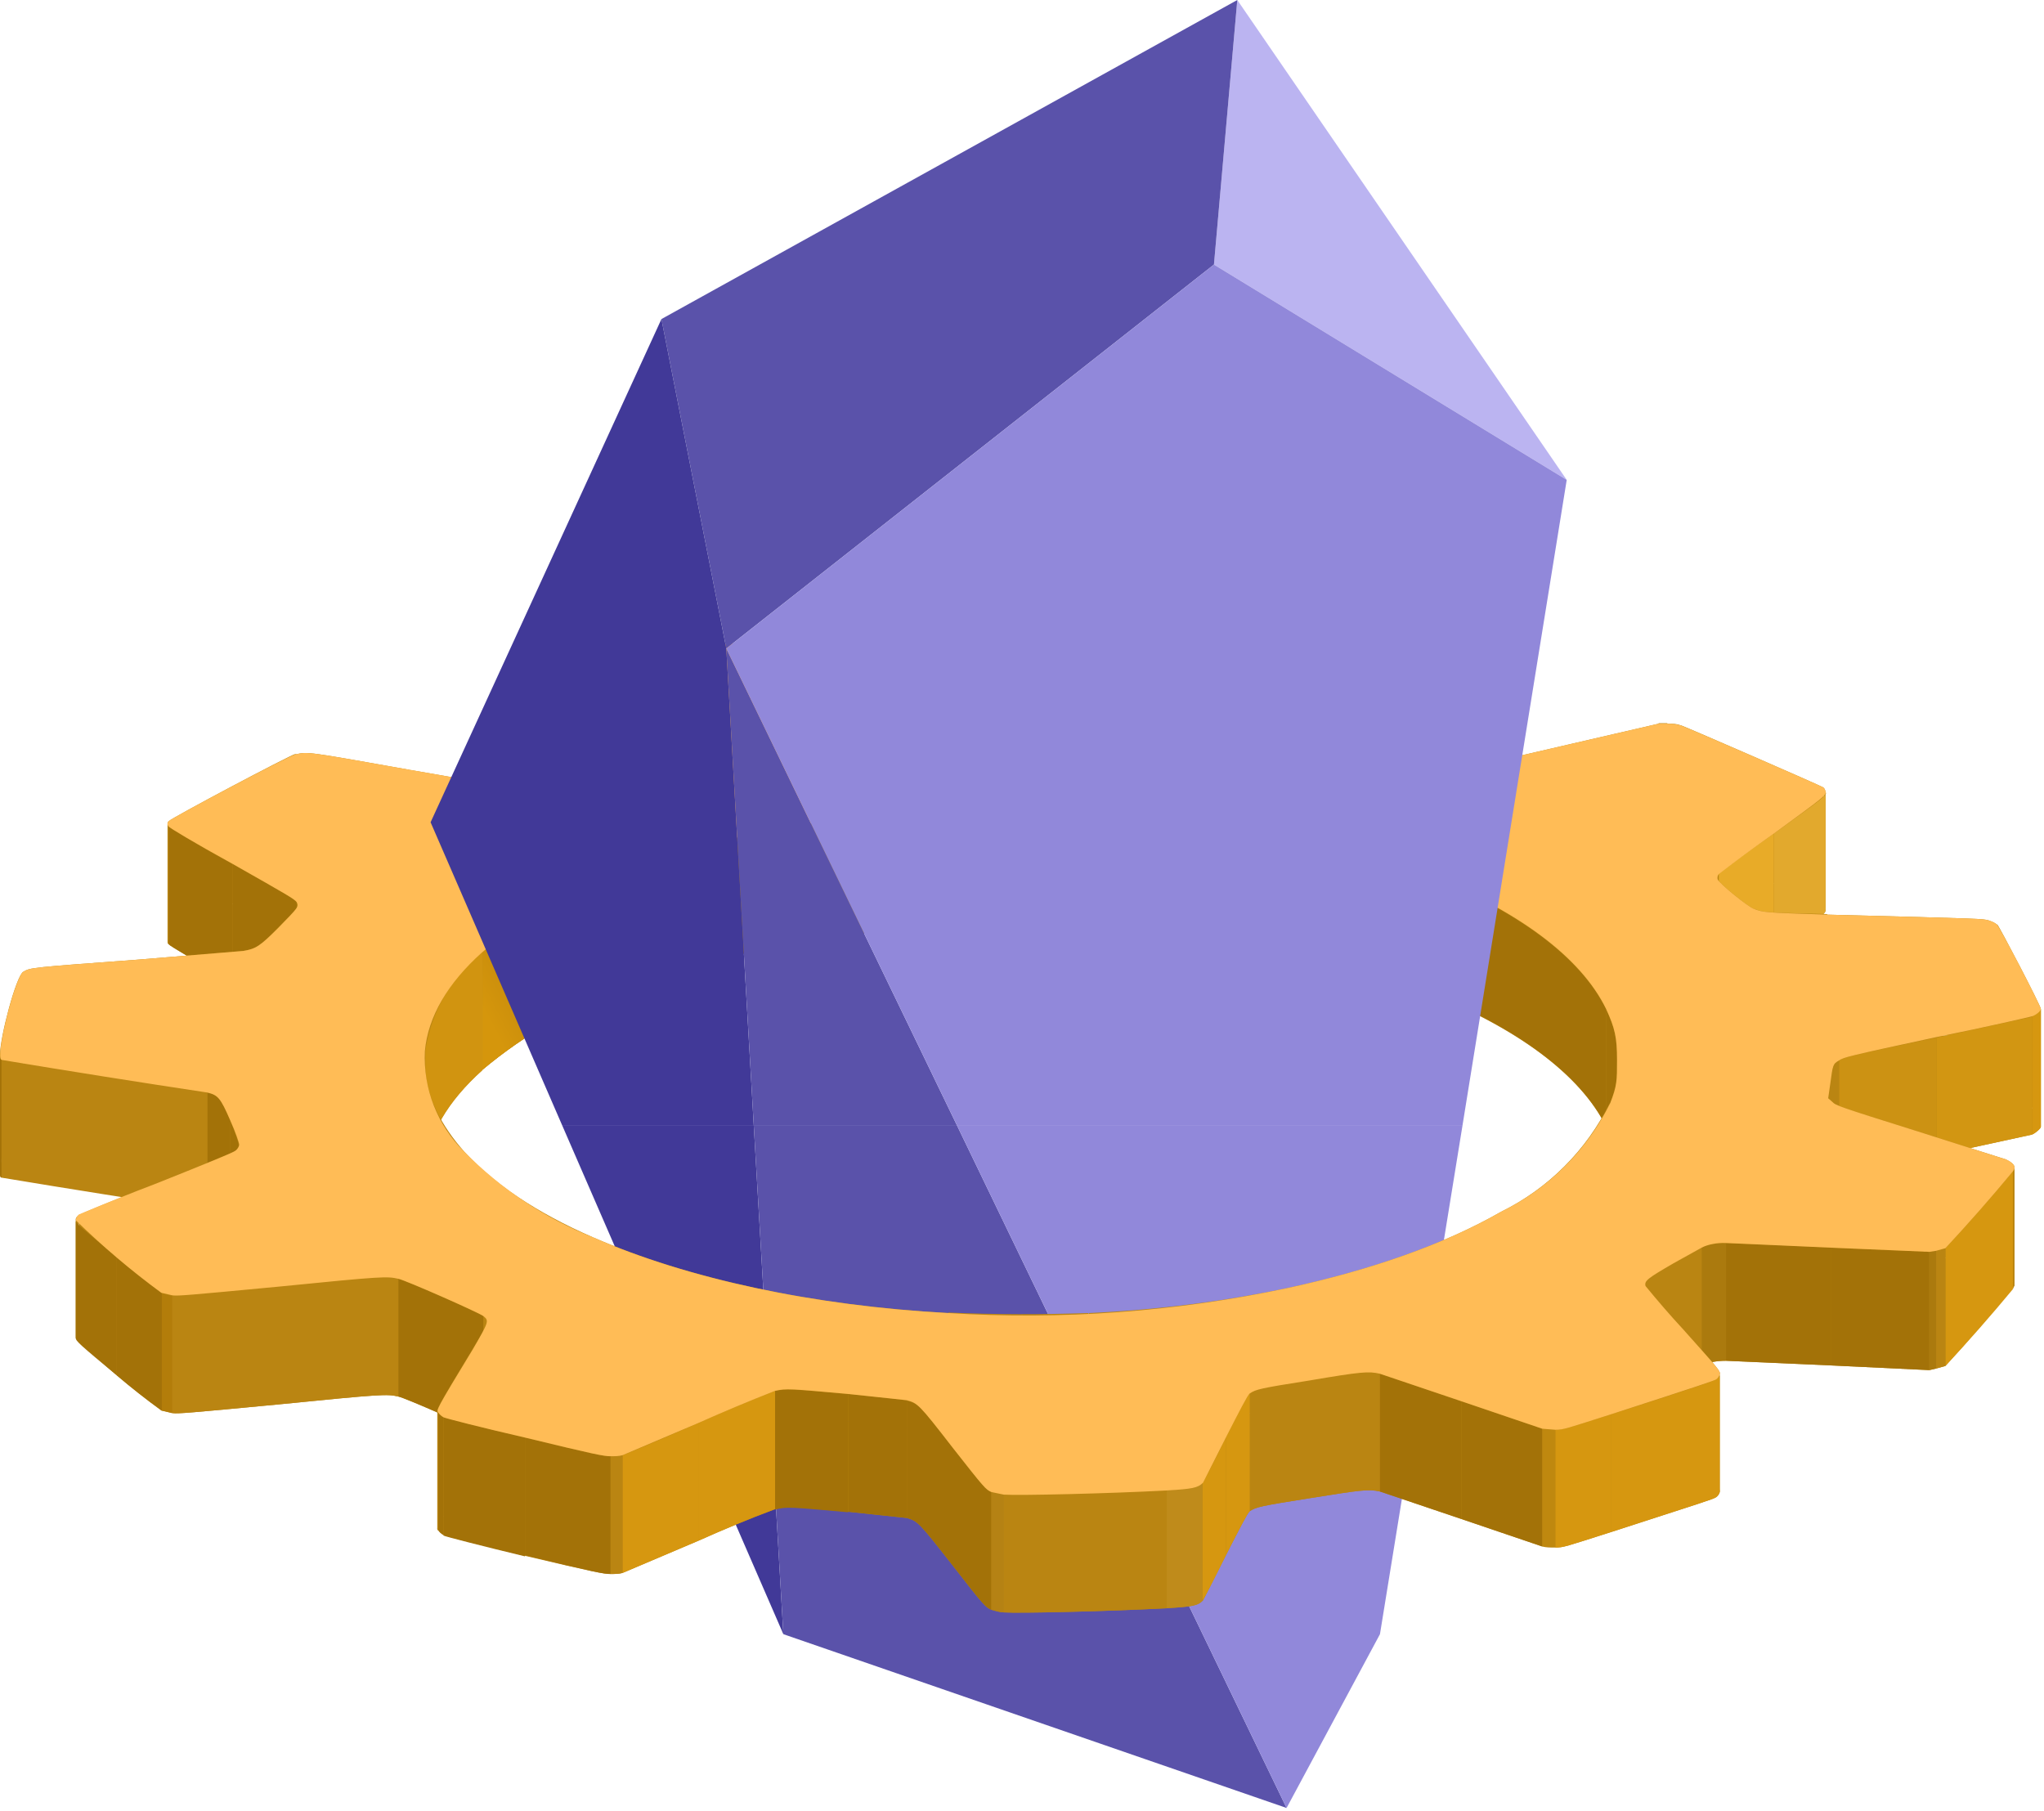
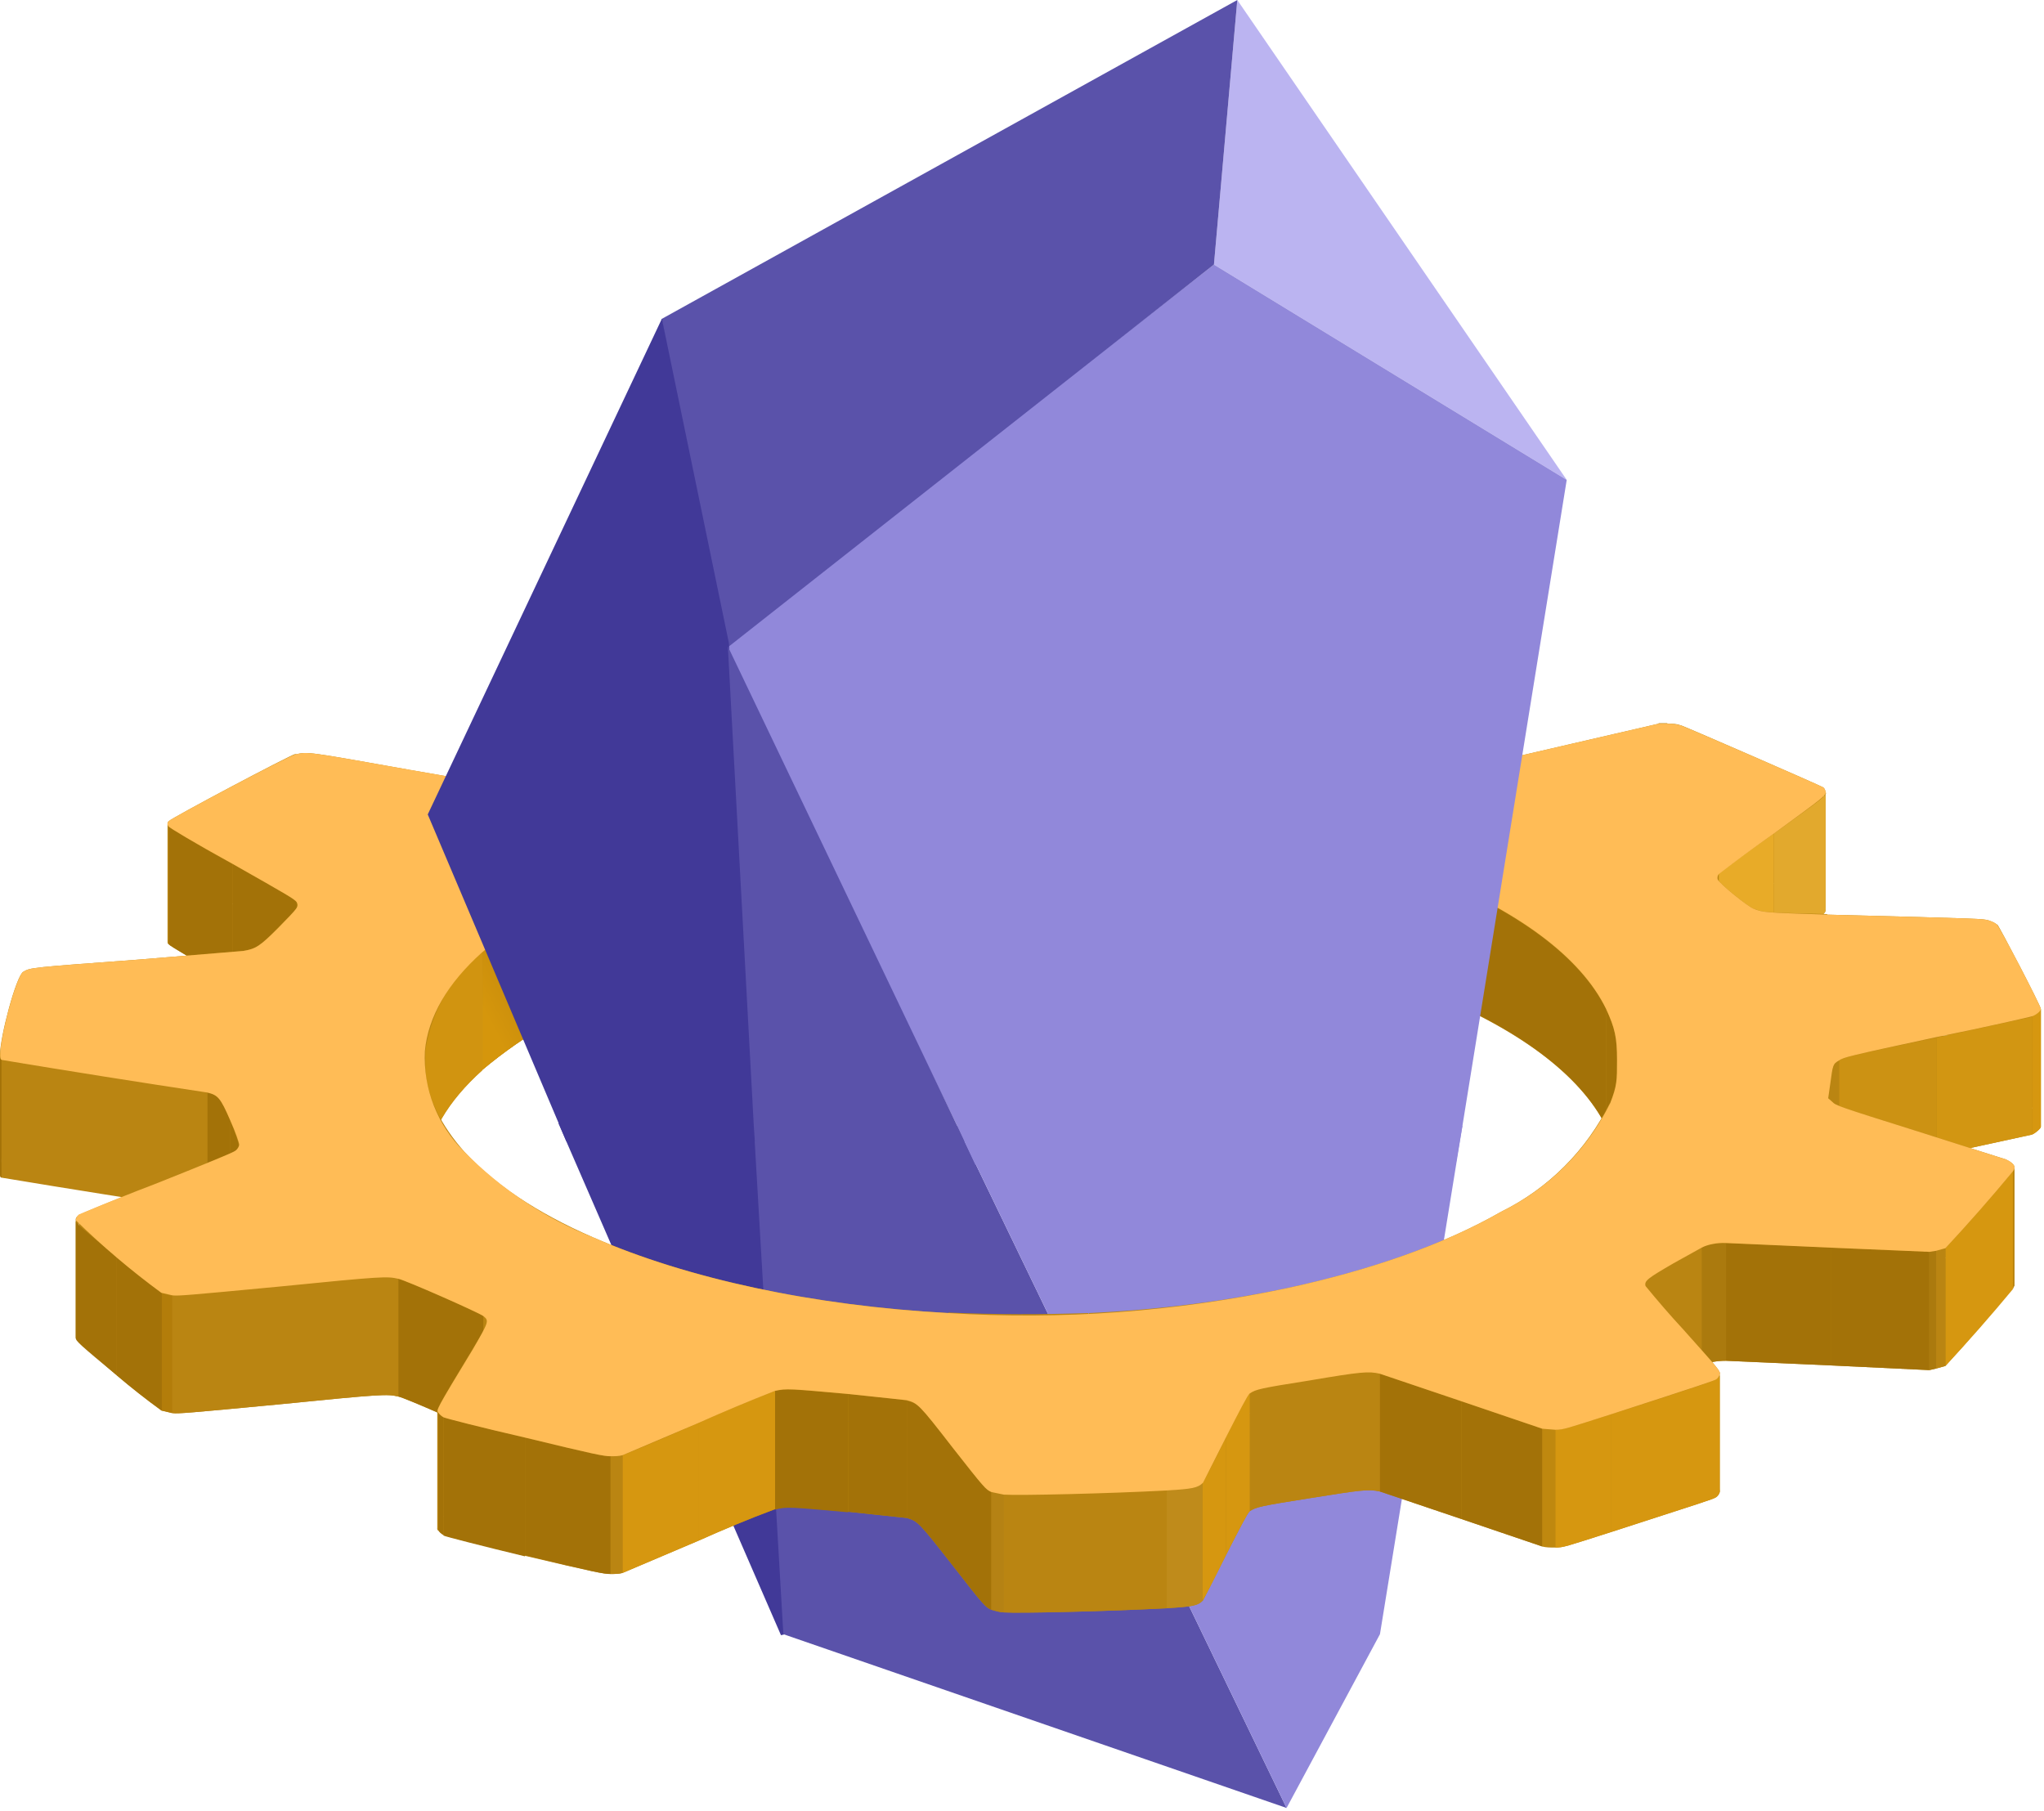
<svg xmlns="http://www.w3.org/2000/svg" width="394" height="349" fill="none">
-   <path fill-rule="evenodd" clip-rule="evenodd" d="M145.3 217h-36.9l42.6 98-5.7-98z" fill="#413998" />
-   <path fill-rule="evenodd" clip-rule="evenodd" d="M184.5 217L248 348.5 151 315l-5.7-98h39.2z" fill="#5A52AA" />
+   <path fill-rule="evenodd" clip-rule="evenodd" d="M145.3 217h-36.9l42.6 98-5.7-98z" fill="#413998" stroke="#413998" />
+   <path d="M248 348.5L151 315l-5.7-98h39.2L248 348.5z" fill="#5A52AA" />
  <path fill-rule="evenodd" clip-rule="evenodd" d="M281.9 217h-97.4L248 348.5l18-33.5 15.9-98z" fill="#9188DA" />
  <path d="M222.3 143.9l-1.7.5c-.4.3-4.7 3.5-9.5 7.4l-9.7 7.6c-1.6 1-1.5 1-10 1.2l-7.7.1-1.6-.3c-1.6-.3-1.8-.4-12.8-7.2l-11.8-7.2a9 9 0 00-4.1-.8c-1.3 0-36 4.9-37.3 5.2-1.4.4-2 1-2 2l.2 1 2.9 15.6-1 .7a115.2 115.2 0 01-14.6 4.6c-2.4.3-2.7.3-22.5-3.2-20.3-3.6-19.7-3.5-22.1-3-1.2.2-24 12.3-24.5 13a1 1 0 00-.2.4c0 .2 0 .3.2.5.2.3 4.7 3 12.3 7.2 10.4 5.9 12 6.9 12.4 7.4l.2.6c0 .5-.8 1.3-3.8 4.3-3.5 3.6-4.3 4.2-6.7 4.5l-20.6 1.7C6 209.2 5.9 209.3 4.5 210c-1.4.8-4.5 12.6-4.5 16 0 .6 0 .9.3 1a2656.8 2656.8 0 0039.7 6.3c2 .5 2.5 1 4.4 5.4 1 2.2 1.7 4.3 1.7 4.6 0 .4-.3.9-.7 1.2-.5.4-5.2 2.3-15.2 6.3a502 502 0 00-15 6c-.4.4-.6.7-.6 1v.1a152.3 152.3 0 0016.5 14l2.2.5c1.2.1 2.6 0 20.5-1.7 20-2 20.8-2 23-1.5 1.2.2 15.5 6.5 16.4 7.2.4.3.7.6.7 1 0 .8-.8 2-2.8 5.3-5.7 9.6-6.8 11.4-6.8 12 0 .1 0 .2.2.3.2.3.5.6 1 .9.4.2 7.4 2 15.7 4 13.6 3.2 15.2 3.5 16.5 3.5.8 0 1.6 0 2.3-.2l14.6-6.2c4.7-2.1 9.7-4.2 14.8-6.1 2.2-.6 2.9-.5 14.1.5l11.3 1.2c2.1.6 2.3.8 8.8 9.1 6.2 8 6.4 8.1 7.5 8.6.7.2 1.7.5 2.4.5 2.8.2 20.2-.2 31.4-.8 5-.3 6-.5 7-1.5l4.4-8.7c2.7-5.3 4.2-8.2 4.6-8.5 1.2-.8 2-1 11.5-2.5 10-1.6 11.4-1.8 13.6-1.3l15.7 5.3 15.6 5.3c.7.2 1.4.2 2.5.2 1.6 0 2-.2 10.8-3 17.9-5.8 19.6-6.3 20.2-6.7.3-.2.6-.6.7-1 .2-.6-.5-1.3-7-8.6a161.5 161.5 0 01-7.3-8.8c0-.7 1-1.4 5.4-4l5.4-3c1.1-.6 3-.9 4.7-.9l20.3.9 18.9.9 1.3-.3 1.8-.5a344 344 0 0013.3-15.5c0-.6-.5-1-1.6-1.5-.7-.3-8.3-2.8-17-5.5-15.6-4.9-15.8-5-16.5-5.7l-.8-.7.4-2.8c.5-3.7.5-3.8 1.7-4.5.9-.6 1.6-.8 18.8-4.4l18.4-4c.7-.3 1.7-1.2 1.7-1.5 0-.6-8-16-8.5-16.3-.3-.3-1-.6-1.6-.8-1.3-.3 0-.3-31.2-1.1-12-.3-12.1-.4-14-1.1-1.3-.5-6.8-5-7-5.7v-.3c0-.3 0-.5.2-.8 3.4-2.6 7-5.2 10.6-7.7 9.6-7 10-7.3 10-8 0-.3-.2-.7-.4-.9-.4-.3-26.1-11.5-27.6-12-.7-.2-1.6-.3-2.5-.3h-1.7l-17.3 4-18.6 4.3c-2.1.3-3.5.1-9.2-1.2-5.8-1.4-6.4-1.6-7.3-2.4-.8-.6-.8-.4-1.5-9.8-.6-7.7-.7-8-1.3-8.5-1.2-1 1-.7-30.3-4l-10.3-.9-1.6.2zm-11.8 34.7c24 1.2 46.4 5.6 64.2 12.5 17.7 7 30 16.1 34.9 26.1 1.7 3.7 2.1 5.5 2.1 9.8 0 4 0 5-1.3 8.3a46 46 0 01-21.1 21c-10.8 6.2-25 11.2-41.2 14.7a241.3 241.3 0 01-65.3 4.8c-26-1.4-50.2-6.6-68.5-14.6a72.5 72.5 0 01-24.8-16.5 25.4 25.4 0 01-7.6-19.4c.6-6.6 4.4-13 11-19a88 88 0 0127.7-15.8c18.6-7 42-11.2 66.7-12.1 4.6-.2 18.7 0 23.2.2z" fill="#BA8512" />
  <path d="M222.3 121.2l1.6-.2v22.7l-1.6.2v-22.7zM220.6 121.7l1.7-.5v22.7l-1.7.5v-22.7z" fill="#BA8512" />
  <path d="M224 121l10.2 1v22.7l-10.3-1V121zM153.4 122.4a9 9 0 014 .9V146a9 9 0 00-4-.8v-22.8zM234.2 122c31.4 3.1 29.1 2.9 30.3 3.8v22.8c-1.2-1 1-.7-30.3-4V122zM116.1 127.7c1.2-.3 36-5.3 37.3-5.3v22.8c-1.3 0-36 4.9-37.3 5.2v-22.7zM211.1 129l9.5-7.3v22.7c-.4.3-4.7 3.5-9.5 7.4V129zM157.5 123.3l11.8 7.2v22.7l-11.8-7.2v-22.7z" fill="#BA8512" />
  <path d="M114.2 129.7c0-1 .5-1.6 2-2v22.7c-1.5.4-2 1-2 2v-22.7zM264.5 125.8c.6.6.7.9 1.3 8.6v22.7c-.6-7.7-.7-8-1.3-8.5v-22.8z" fill="#BA8512" />
  <path d="M114.3 130.8l-.1-1v22.6l.1 1v-22.6zM201.4 136.7l9.7-7.7v22.8l-9.7 7.6v-22.7zM169.3 130.5c11 6.7 11.2 6.8 12.8 7.2v22.7c-1.6-.3-1.8-.4-12.8-7.2v-22.7zM191.3 137.9c8.6-.2 8.5-.1 10.1-1.2v22.7c-1.6 1-1.5 1-10 1.2v-22.7z" fill="#BA8512" />
  <path d="M182.1 137.7l1.6.3v22.7l-1.6-.3v-22.7zM183.7 138l7.6-.1v22.7l-7.6.1V138zM117.2 146.2l-2.9-15.4v22.7l2.9 15.5v-22.8zM265.8 134.4c.7 9.3.7 9.2 1.5 9.8V167c-.8-.6-.8-.4-1.5-9.8v-22.7zM319.7 139.4h1.7v22.8h-1.7v-22.8zM321.4 139.5c1 0 1.8 0 2.5.3v22.7c-.7-.2-1.6-.3-2.5-.3v-22.7zM302.4 143.5l17.3-4V162l-17.3 4.1v-22.7zM267.3 144.2c.9.8 1.5 1 7.3 2.3v22.8c-5.8-1.4-6.4-1.6-7.3-2.4v-22.7z" fill="#BA8512" />
  <path d="M283.8 147.8l18.6-4.3v22.7l-18.6 4.3v-22.7zM324 139.8c1.4.5 27.1 11.7 27.5 12v22.7c-.4-.3-26.1-11.5-27.6-12v-22.7zM116.3 147l.9-.8V169l-1 .7V147zM57 145.4c2.4-.5 1.8-.6 22 3V171c-20.2-3.6-19.6-3.5-22-3v-22.7zM274.6 146.5c5.7 1.4 7 1.6 9.2 1.3v22.7c-2.1.3-3.5.1-9.2-1.2v-22.8z" fill="#BA8512" />
  <path d="M109 149.6c6.1-1.8 6.4-1.9 7.3-2.6v22.7c-.9.7-1.2.8-7.2 2.6v-22.7zM79 148.4c19.9 3.5 20.2 3.5 22.7 3.2v22.7c-2.5.3-2.8.3-22.6-3.2v-22.7z" fill="#BA8512" />
  <path d="M101.7 151.6l7.4-2v22.7l-7.4 2v-22.7zM32.5 158.3c.5-.6 23.3-12.7 24.5-13v22.8c-1.2.2-24 12.3-24.5 13v-22.8zM351.5 151.8c.2.2.4.6.4 1v22.7c0-.4-.2-.8-.4-1v-22.7z" fill="#BA8512" />
  <path d="M210.5 155.8c-4.5-.2-18.6-.3-23.2-.1v22.7c4.6-.2 18.7 0 23.2.2v-22.8z" fill="#A37208" />
  <path d="M352 152.8c0 .6-.5 1-10.1 7.9v22.7c9.6-7 10-7.3 10-8v-22.6z" fill="#E2A92D" />
  <path d="M32.3 158.8c0-.2 0-.3.2-.5V181a1 1 0 00-.2.5v-22.7z" fill="#BA8512" />
  <path d="M32.5 159.3a1 1 0 01-.2-.5v22.7c0 .2 0 .3.2.5v-22.7z" fill="#BA8512" />
  <path d="M187.3 155.7c-24.7.9-48 5.1-66.7 12.1v22.7c18.6-7 42-11.2 66.7-12.1v-22.7z" fill="#A4730A" />
  <path d="M274.7 168.4c-17.8-7-40.3-11.3-64.2-12.6v22.8c24 1.2 46.4 5.6 64.2 12.5v-22.7zM44.8 166.5a172 172 0 01-12.3-7.2V182c.2.3 4.7 3 12.3 7.2v-22.7z" fill="#A37208" />
  <path d="M341.9 160.7a290 290 0 00-10.6 7.7v22.7c3.4-2.6 7-5.2 10.6-7.7v-22.7z" fill="#E8AB28" />
  <path d="M331.3 168.4c-.1.2-.3.5-.3.8V192c0-.3.2-.5.3-.8v-22.7z" fill="#BA8512" />
  <path d="M331 169.2l.1.3V192v-22.7z" fill="#BA8512" />
  <path d="M57.2 174c-.3-.7-2-1.6-12.4-7.5v22.7c10.4 5.9 12 6.9 12.4 7.4V174z" fill="#A37208" />
  <path d="M331.1 169.5c.2.7 5.7 5.2 7 5.7v22.7c-1.3-.5-6.8-5-7-5.7v-22.7zM57.4 174.5l-.2-.6v22.7l.2.6v-22.7z" fill="#BA8512" />
  <path d="M120.6 167.8A88 88 0 0093 183.5v22.7a88 88 0 0127.7-15.7v-22.7z" fill="#BD8918" />
  <path d="M120.6 167.8A88 88 0 0093 183.5v22.7a88 88 0 0127.7-15.7v-22.7z" fill="url(#paint0_linear)" />
  <path d="M338.2 175.2c1.8.7 2 .7 14 1V199c-12-.3-12.2-.4-14-1.1v-22.7zM53.6 178.8c3-3 3.8-3.8 3.8-4.3v22.7c0 .5-.8 1.3-3.8 4.3v-22.7z" fill="#BA8512" />
  <path d="M352.1 176.3c31.2.8 29.9.8 31.2 1.1v22.7c-1.3-.3 0-.3-31.2-1.1v-22.7zM383.3 177.4c.6.2 1.3.5 1.6.8v22.7c-.3-.3-1-.6-1.6-.8v-22.7zM46.9 183.3c2.4-.4 3.2-.9 6.7-4.5v22.7c-3.5 3.6-4.3 4.2-6.7 4.5v-22.7z" fill="#BA8512" />
  <path d="M309.6 194.5c-5-10-17.2-19.1-35-26V191c17.8 7 30 16.1 35 26.1v-22.7z" fill="#A37208" />
  <path d="M26.3 185l20.6-1.7V206l-20.6 1.7V185zM4.5 187.3c1.4-.8 1.5-.8 21.8-2.3v22.7C6 209.2 5.9 209.3 4.5 210v-22.7zM385 178.2c.4.4 8.4 15.7 8.4 16.3v22.7c0-.6-8-16-8.5-16.3v-22.7z" fill="#BA8512" />
  <path d="M93 183.5a29.8 29.8 0 00-11 19v22.8c.5-6.6 4.3-13 11-19v-22.8z" fill="#D19410" />
  <path d="M393.4 194.5c0 .3-1 1.2-1.7 1.4v22.8c.7-.3 1.7-1.2 1.7-1.5v-22.7z" fill="#D69710" />
  <path d="M0 203.3c0-3.4 3.1-15.2 4.5-16V210c-1.4.8-4.5 12.6-4.5 16v-22.7z" fill="#BA8512" />
  <path d="M391.7 196l-18.4 4v22.7l18.4-4v-22.8z" fill="#D29612" />
  <path d="M311.7 204.3c0-4.3-.4-6-2.1-9.8v22.7c1.7 3.7 2.1 5.5 2.1 9.8v-22.7z" fill="#A37208" />
  <path d="M373.3 200c-17.2 3.6-18 3.8-18.8 4.4V227c.9-.6 1.6-.8 18.8-4.4v-22.8z" fill="#CC9213" />
  <path d="M.3 204.2c-.2 0-.3-.3-.3-.9V226c0 .6 0 .9.3 1v-22.8z" fill="#A37208" />
  <path d="M19.8 207.3a2595 2595 0 01-19.5-3v22.6l19.5 3.1v-22.7zM354.5 204.4c-1.2.7-1.2.8-1.7 4.5v22.7c.5-3.7.5-3.8 1.7-4.5v-22.7zM311.7 204.3V227c0 4 0 5-1.3 8.3v-22.7c1-2.8 1.3-4 1.3-6.8v-1.5zM40 210.6c-.5-.2-9.6-1.6-20.2-3.3V230c10.6 1.7 19.7 3.1 20.2 3.3v-22.7zM352.8 209l-.4 2.7v22.7l.4-2.8V209z" fill="#BA8512" />
  <path d="M352.4 211.7l.8.7v22.7l-.8-.7v-22.7zM82 206.3c.4 5.4 3 10.6 7.5 15.7v22.7a25.4 25.4 0 01-7.6-19.4v-19-3.7 3.7z" fill="#BA8512" />
  <path d="M44.4 216c-1.9-4.4-2.3-5-4.4-5.4v22.7c2 .5 2.5 1 4.4 5.4V216z" fill="#A37208" />
  <path d="M353.2 212.4c.7.8 1 .8 16.5 5.7v22.7c-15.6-4.9-15.8-5-16.5-5.7v-22.7z" fill="#BA8512" />
  <path d="M46 220.6c0-.3-.7-2.4-1.6-4.6v22.7c1 2.2 1.7 4.3 1.7 4.6v-22.7z" fill="#A37208" />
  <path d="M369.7 218.1l17 5.4v22.8c-.7-.3-8.3-2.8-17-5.5v-22.7zM45.4 221.8c.4-.3.7-.8.7-1.2v22.7c0 .4-.3.9-.7 1.2v-22.7zM289.3 233.6a46 46 0 0021-21v22.7a46 46 0 01-21 21v-22.7zM386.7 223.5c1 .5 1.6 1 1.6 1.5v22.8c0-.6-.5-1-1.6-1.5v-22.8zM30.2 228c10-3.9 14.7-5.8 15.2-6.2v22.7c-.5.4-5.2 2.3-15.2 6.3V228z" fill="#BA8512" />
  <path d="M388.3 225c0 .3-.1.5-.3.8v22.7l.3-.7V225zM89.5 222c5.5 6.1 14 11.8 24.8 16.5v22.7a72.5 72.5 0 01-24.8-16.5V222zM15.2 234.2c.3-.2 7-3 15-6.1v22.7l-15 6v-22.6z" fill="#BA8512" />
  <path d="M388 225.8a344 344 0 01-13 14.8v22.7a344 344 0 0013-14.8v-22.7z" fill="#D69710" />
  <path d="M14.6 235c0-.2.2-.5.6-.8v22.7c-.4.3-.6.6-.6.9v-22.7zM14.6 235.2v-.1 22.8-22.7z" fill="#BA8512" />
  <path d="M22.5 242.3c-7-5.8-7.9-6.5-7.9-7v22.6c0 .6.8 1.3 7.9 7.2v-22.8z" fill="#A37208" />
  <path d="M332.7 239.6c-1.8 0-3.6.3-4.7.8v22.8c1.1-.6 3-.9 4.7-.9v-22.7z" fill="#AB7A0E" />
  <path d="M353 240.5a1636 1636 0 00-20.3-.9v22.7l20.3.9v-22.7z" fill="#A37208" />
  <path d="M375 240.6l-1.8.5v22.7l1.8-.5v-22.7z" fill="#BA8512" />
  <path d="M371.9 241.3l-18.9-.8v22.7l18.9.9v-22.8z" fill="#A37208" />
  <path d="M248.1 248.3c16.3-3.5 30.4-8.5 41.2-14.7v22.7c-10.8 6.2-25 11.2-41.2 14.7v-22.7z" fill="#BA8512" />
  <path d="M373.2 241l-1.3.3v22.8l1.3-.3v-22.7z" fill="#AB7A0E" />
  <path d="M328 240.4c-1.9 1-3.7 2-5.4 3.1v22.7l5.4-3v-22.8zM322.6 243.5c-4.3 2.5-5.4 3.3-5.4 4v22.7c0-.7 1-1.4 5.4-4v-22.7z" fill="#BA8512" />
  <path d="M31.2 249.2c-3-2.3-6-4.5-8.7-6.9v22.8c2.7 2.3 5.6 4.6 8.7 6.8v-22.7z" fill="#A37208" />
  <path d="M114.3 238.5c18.3 8 42.5 13.2 68.5 14.6v22.7c-26-1.4-50.2-6.6-68.5-14.6v-22.7zM76.8 246.5c-2.2-.5-3-.4-23 1.5v22.7c20-2 20.8-2 23-1.5v-22.7zM317.2 247.5v22.7-22.7zM53.8 248a182 182 0 01-20.5 1.7v22.7c1.2.1 2.6 0 20.5-1.7V248z" fill="#BA8512" />
  <path d="M33.3 249.7c-.7 0-1.7-.3-2.1-.5v22.7l2 .5v-22.7z" fill="#B37D0A" />
  <path d="M93.2 253.7c-.9-.7-15.2-7-16.4-7.2v22.7c1.2.2 15.5 6.5 16.4 7.2v-22.7z" fill="#A37208" />
  <path d="M209.9 253.1c13.3-.6 26.3-2.3 38.2-4.8V271c-12 2.5-24.9 4.2-38.2 4.8v-22.7zM317.2 247.9c2.3 2.8 4.7 5.6 7.3 8.4V279c-2.6-2.8-5-5.6-7.3-8.4v-22.7zM182.8 253c9 .4 18 .4 27 .1v22.7c-9 .3-18 .3-27 0V253zM93.9 254.7c0-.5-.3-.7-.7-1v22.7c.4.3.7.6.7 1v-22.7z" fill="#BA8512" />
  <path d="M91.1 260c2-3.2 2.8-4.6 2.8-5.3v22.7c0 .8-.8 2-2.8 5.3V260zM324.5 256.3c6.5 7.3 7.2 8 7 8.6v22.7-.3a50 50 0 00-7-8.3v-22.7z" fill="#BA8512" />
  <path d="M331.5 265c0 .3-.4.7-.7.9v22.7c.3-.2.6-.6.7-1V265z" fill="#D69710" />
  <path d="M266 264.8c-2.2-.5-3.5-.4-13.6 1.3v22.7c10-1.6 11.4-1.8 13.6-1.3v-22.7zM91 260.2l.1-.2V283a73.2 73.2 0 00-6.8 11.8V272c0-.6 1-2.4 6.7-11.8zM252.4 266c-9.4 1.6-10.3 1.8-11.5 2.6v22.7c1.2-.8 2-1 11.5-2.5v-22.7z" fill="#BA8512" />
  <path d="M281.7 270.1l-15.7-5.3v22.7l15.7 5.3v-22.7zM163.5 268.7c-11.2-1-11.9-1-14.1-.6V291c2.2-.6 2.9-.5 14.1.5v-22.7z" fill="#A37208" />
  <path d="M330.8 265.9c-.6.3-2.3 1-20.2 6.7v22.7c17.9-5.8 19.6-6.3 20.2-6.7v-22.7z" fill="#D69710" />
  <path d="M174.8 270c-.4-.2-5.5-.7-11.3-1.3v22.7l11.3 1.2V270z" fill="#A37208" />
  <path d="M149.4 268.1c-5.1 2-10 4-14.8 6.2V297c4.7-2.1 9.7-4.2 14.8-6.1V268z" fill="#D69710" />
  <path d="M84.5 272.3l-.2-.3v22.7c0 .1 0 .2.2.3v-22.7z" fill="#BA8512" />
  <path d="M297.3 275.4l-15.6-5.3v22.7l15.6 5.3v-22.7zM85.5 273.2a3 3 0 01-1-.9V295c.2.3.5.6 1 .9v-22.7z" fill="#A37208" />
  <path d="M240.9 268.6c-.4.3-2 3.2-4.6 8.5v22.7c2.7-5.3 4.2-8.2 4.6-8.5v-22.7zM310.6 272.6c-8.9 2.8-9.2 3-10.8 3v22.7c1.6 0 2-.2 10.8-3v-22.7z" fill="#D69710" />
  <path d="M183.6 279c-6.5-8.4-6.7-8.5-8.8-9v22.6c2.1.6 2.3.8 8.8 9.1V279zM101.2 277.1c-8.3-2-15.3-3.7-15.7-4V296c.4.2 7.4 2 15.7 4V277z" fill="#A37208" />
  <path d="M299.8 275.6c-1.1 0-1.8 0-2.5-.2V298c.7.2 1.4.2 2.5.2v-22.7z" fill="#BF880F" />
  <path d="M134.6 274.3c-7.5 3.3-14 6-14.6 6.2v22.7l14.6-6.2v-22.7z" fill="#D69710" />
  <path d="M117.7 280.7c-1.3 0-2.9-.3-16.5-3.6v22.7c13.6 3.3 15.2 3.6 16.5 3.6v-22.7z" fill="#A37208" />
  <path d="M120 280.5l-2.3.2v22.7c.8 0 1.6 0 2.3-.2v-22.7z" fill="#BA8512" />
  <path d="M236.3 277.1c-2.2 4.5-4.2 8.4-4.5 8.7v22.7c.3-.3 2.3-4.2 4.5-8.7v-22.7z" fill="#D69710" />
  <path d="M191.1 287.6c-1.1-.5-1.3-.7-7.5-8.6v22.7c6.2 8 6.4 8.1 7.5 8.6v-22.7z" fill="#A37208" />
  <path d="M231.8 285.8c-.8 1-2 1.2-7 1.5V310c5-.3 6.2-.5 7-1.5v-22.7z" fill="#BF8B1B" />
  <path d="M224.9 287.3c-11.2.6-28.6 1-31.4.8v22.7c2.8.2 20.2-.2 31.4-.8v-22.7z" fill="#BA8512" />
  <path d="M193.5 288.1c-.7 0-1.7-.3-2.4-.5v22.7c.7.2 1.7.5 2.4.5v-22.7z" fill="#B58214" />
  <path d="M222.3 121.2c-.5 0-1.3.3-1.7.5l-9.5 7.3a559 559 0 01-9.7 7.7c-1.6 1-1.5 1-10 1.2l-7.7.1-1.6-.3c-1.6-.4-1.8-.5-12.8-7.2l-11.8-7.2a9 9 0 00-4.1-.9c-1.3 0-36 5-37.3 5.3-1.8.5-2.1 1.2-1.8 3l2.5 13.5.4 2-1 .8a115.8 115.8 0 01-14.6 4.6c-2.4.3-2.7.3-22.5-3.2-20.3-3.6-19.7-3.5-22.1-3-1.2.2-24 12.3-24.5 12.9-.3.4-.3.6 0 1 .2.3 4.7 3 12.3 7.2 10.4 5.9 12 6.8 12.4 7.4.4.9.4.9-3.6 5-3.5 3.5-4.3 4-6.7 4.4L26.3 185c-20.3 1.5-20.4 1.5-21.8 2.3-1.6 1-5.5 16.6-4.2 17a2690.7 2690.7 0 0039.7 6.3c2 .5 2.5 1 4.4 5.4 1 2.2 1.7 4.3 1.7 4.6 0 .4-.3.9-.7 1.2-.5.4-5.2 2.3-15.2 6.3a505 505 0 00-15 6c-.4.4-.6.8-.6 1.1a153.2 153.2 0 0016.5 14l2.2.5c1.2.1 2.6 0 20.5-1.7 20-2 20.8-2 23-1.5 1.2.2 15.5 6.5 16.4 7.2 1.1.9 1 1.1-2 6.3-7.3 12-7.1 11.8-6.7 12.3.2.3.5.6 1 .9.4.2 7.4 2 15.7 3.9 13.6 3.3 15.2 3.6 16.5 3.6.8 0 1.6 0 2.3-.2l14.6-6.2c4.7-2.1 9.7-4.2 14.8-6.2 2.2-.5 2.9-.4 14.1.6l11.3 1.2c2.1.6 2.3.7 8.8 9.1 6.2 7.9 6.4 8.1 7.5 8.6l2.4.5c2.8.2 20.2-.2 31.4-.8 5-.3 6-.5 7-1.5l4.4-8.7c2.7-5.3 4.2-8.2 4.6-8.5 1.2-.8 2-1 11.5-2.5 10-1.7 11.4-1.8 13.6-1.3l15.7 5.3 15.6 5.3 2.5.2c1.6 0 2-.2 10.8-3 17.9-5.8 19.6-6.4 20.2-6.7.3-.2.6-.6.7-1 .2-.6-.5-1.3-7-8.6-2.6-2.8-5-5.6-7.3-8.4-.3-1 .4-1.5 5.4-4.4l5.4-3c1.1-.6 3-1 4.7-.9l20.3.9 18.9.8 1.3-.2 1.8-.5a344 344 0 0013-14.8c.7-.9.2-1.6-1.3-2.3l-17-5.4c-15.6-4.9-15.8-5-16.5-5.7l-.8-.7.4-2.8c.5-3.7.5-3.8 1.7-4.5.9-.6 1.6-.8 18.8-4.5 9.9-2 18.1-3.9 18.4-4 .7-.2 1.7-1 1.7-1.4 0-.6-8-16-8.5-16.3-.3-.3-1-.6-1.6-.8-1.3-.3 0-.3-31.2-1.1-12-.4-12.1-.4-14-1.1-1.3-.5-6.8-5-7-5.7-.1-.3 0-.8.2-1a290 290 0 0110.6-7.8c9.6-7 10-7.3 10-8 0-.3-.2-.7-.4-.9-.4-.3-26.1-11.5-27.6-12-.7-.2-1.6-.3-2.5-.3h-1.7l-17.3 4-18.6 4.3c-2.1.3-3.5.1-9.2-1.3-5.8-1.3-6.4-1.5-7.3-2.3-.8-.6-.8-.5-1.5-9.8-.6-7.7-.7-8-1.3-8.6-1.2-1 1-.7-30.3-3.8l-10.3-1c-.3 0-1 0-1.6.2zm-11.8 34.6c24 1.3 46.4 5.7 64.2 12.6 17.7 7 30 16 34.9 26.1 1.7 3.7 2.1 5.5 2.1 9.8 0 4 0 5-1.3 8.3a46 46 0 01-21.1 21c-10.8 6.2-25 11.2-41.2 14.7a241.4 241.4 0 01-65.3 4.8c-26-1.4-50.2-6.6-68.5-14.6A72.5 72.5 0 0189.5 222a25.4 25.4 0 01-7.6-19.4c.6-6.6 4.4-13.1 11-19a88 88 0 0127.7-15.8c18.6-7 42-11.2 66.7-12.1 4.6-.2 18.7-.1 23.2.1z" fill="#FFBC56" />
  <path d="M238.5 0L234 51l68 41.5L238.5 0z" fill="#BBB4F1" />
+   <path d="M139.5 124.8L234 51l68 41.5L281.9 217l-1.3 7.5H188l-3.5-7.5-45-92.2z" fill="#9188DA" />
  <path d="M140 125l94-74 4.5-51-111 61.5L140 125z" fill="#5A52AA" />
-   <path fill-rule="evenodd" clip-rule="evenodd" d="M127.5 61.5L140 125l5.3 92h-36.9L83 158.5l44.5-97z" fill="#413998" />
-   <path fill-rule="evenodd" clip-rule="evenodd" d="M145.3 217h39.2L140 125l5.3 92z" fill="#5A52AA" />
-   <path fill-rule="evenodd" clip-rule="evenodd" d="M140 125l94-74 68 41.5L281.9 217h-97.4L140 125z" fill="#9188DA" />
+   <path d="M127.4 63l12.6 61 5.3 90.5.3 5h-36.1L83 157l44.4-94z" fill="#413998" stroke="#413998" />
+   <path d="M145.3 217l-5-92.4 44.2 92.4 1.4 3h-40.4l-.2-3z" fill="#5A52AA" />
  <defs>
    <linearGradient id="paint0_linear" x1="121.1" y1="180.4" x2="93.3" y2="194.9" gradientUnits="userSpaceOnUse">
      <stop stop-color="#A4730A" />
      <stop offset="1" stop-color="#D5960C" />
    </linearGradient>
  </defs>
</svg>
